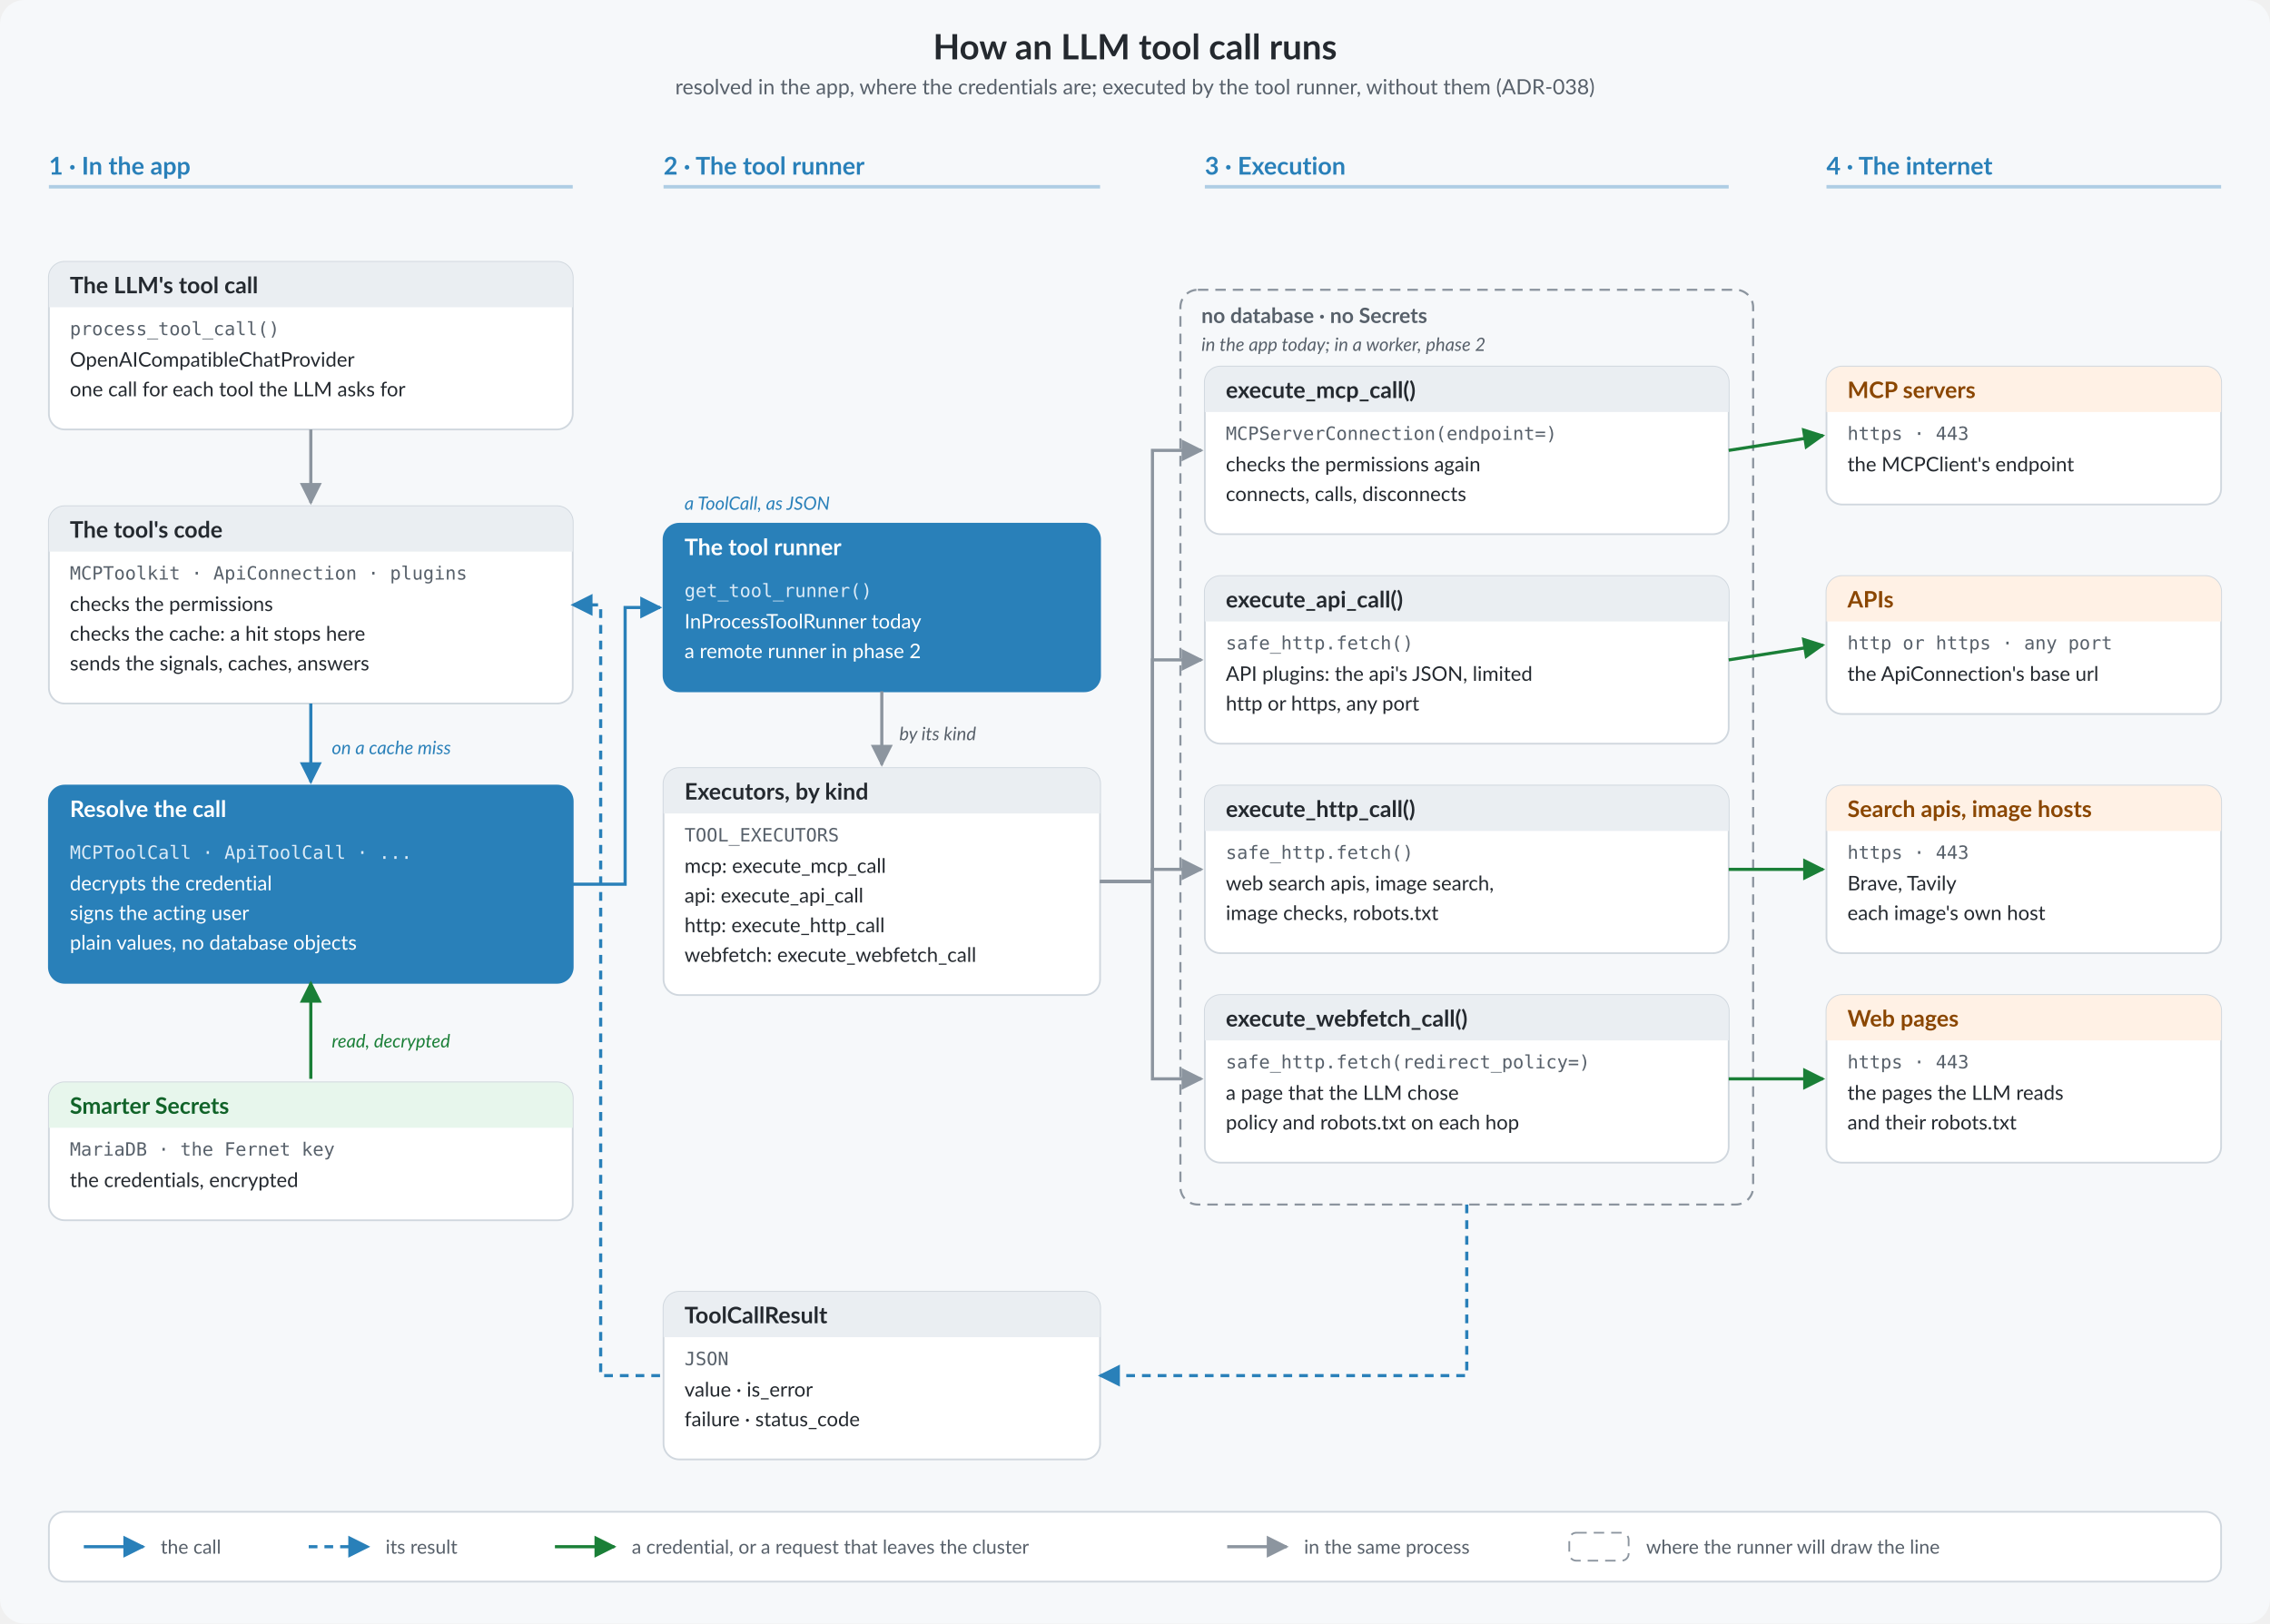
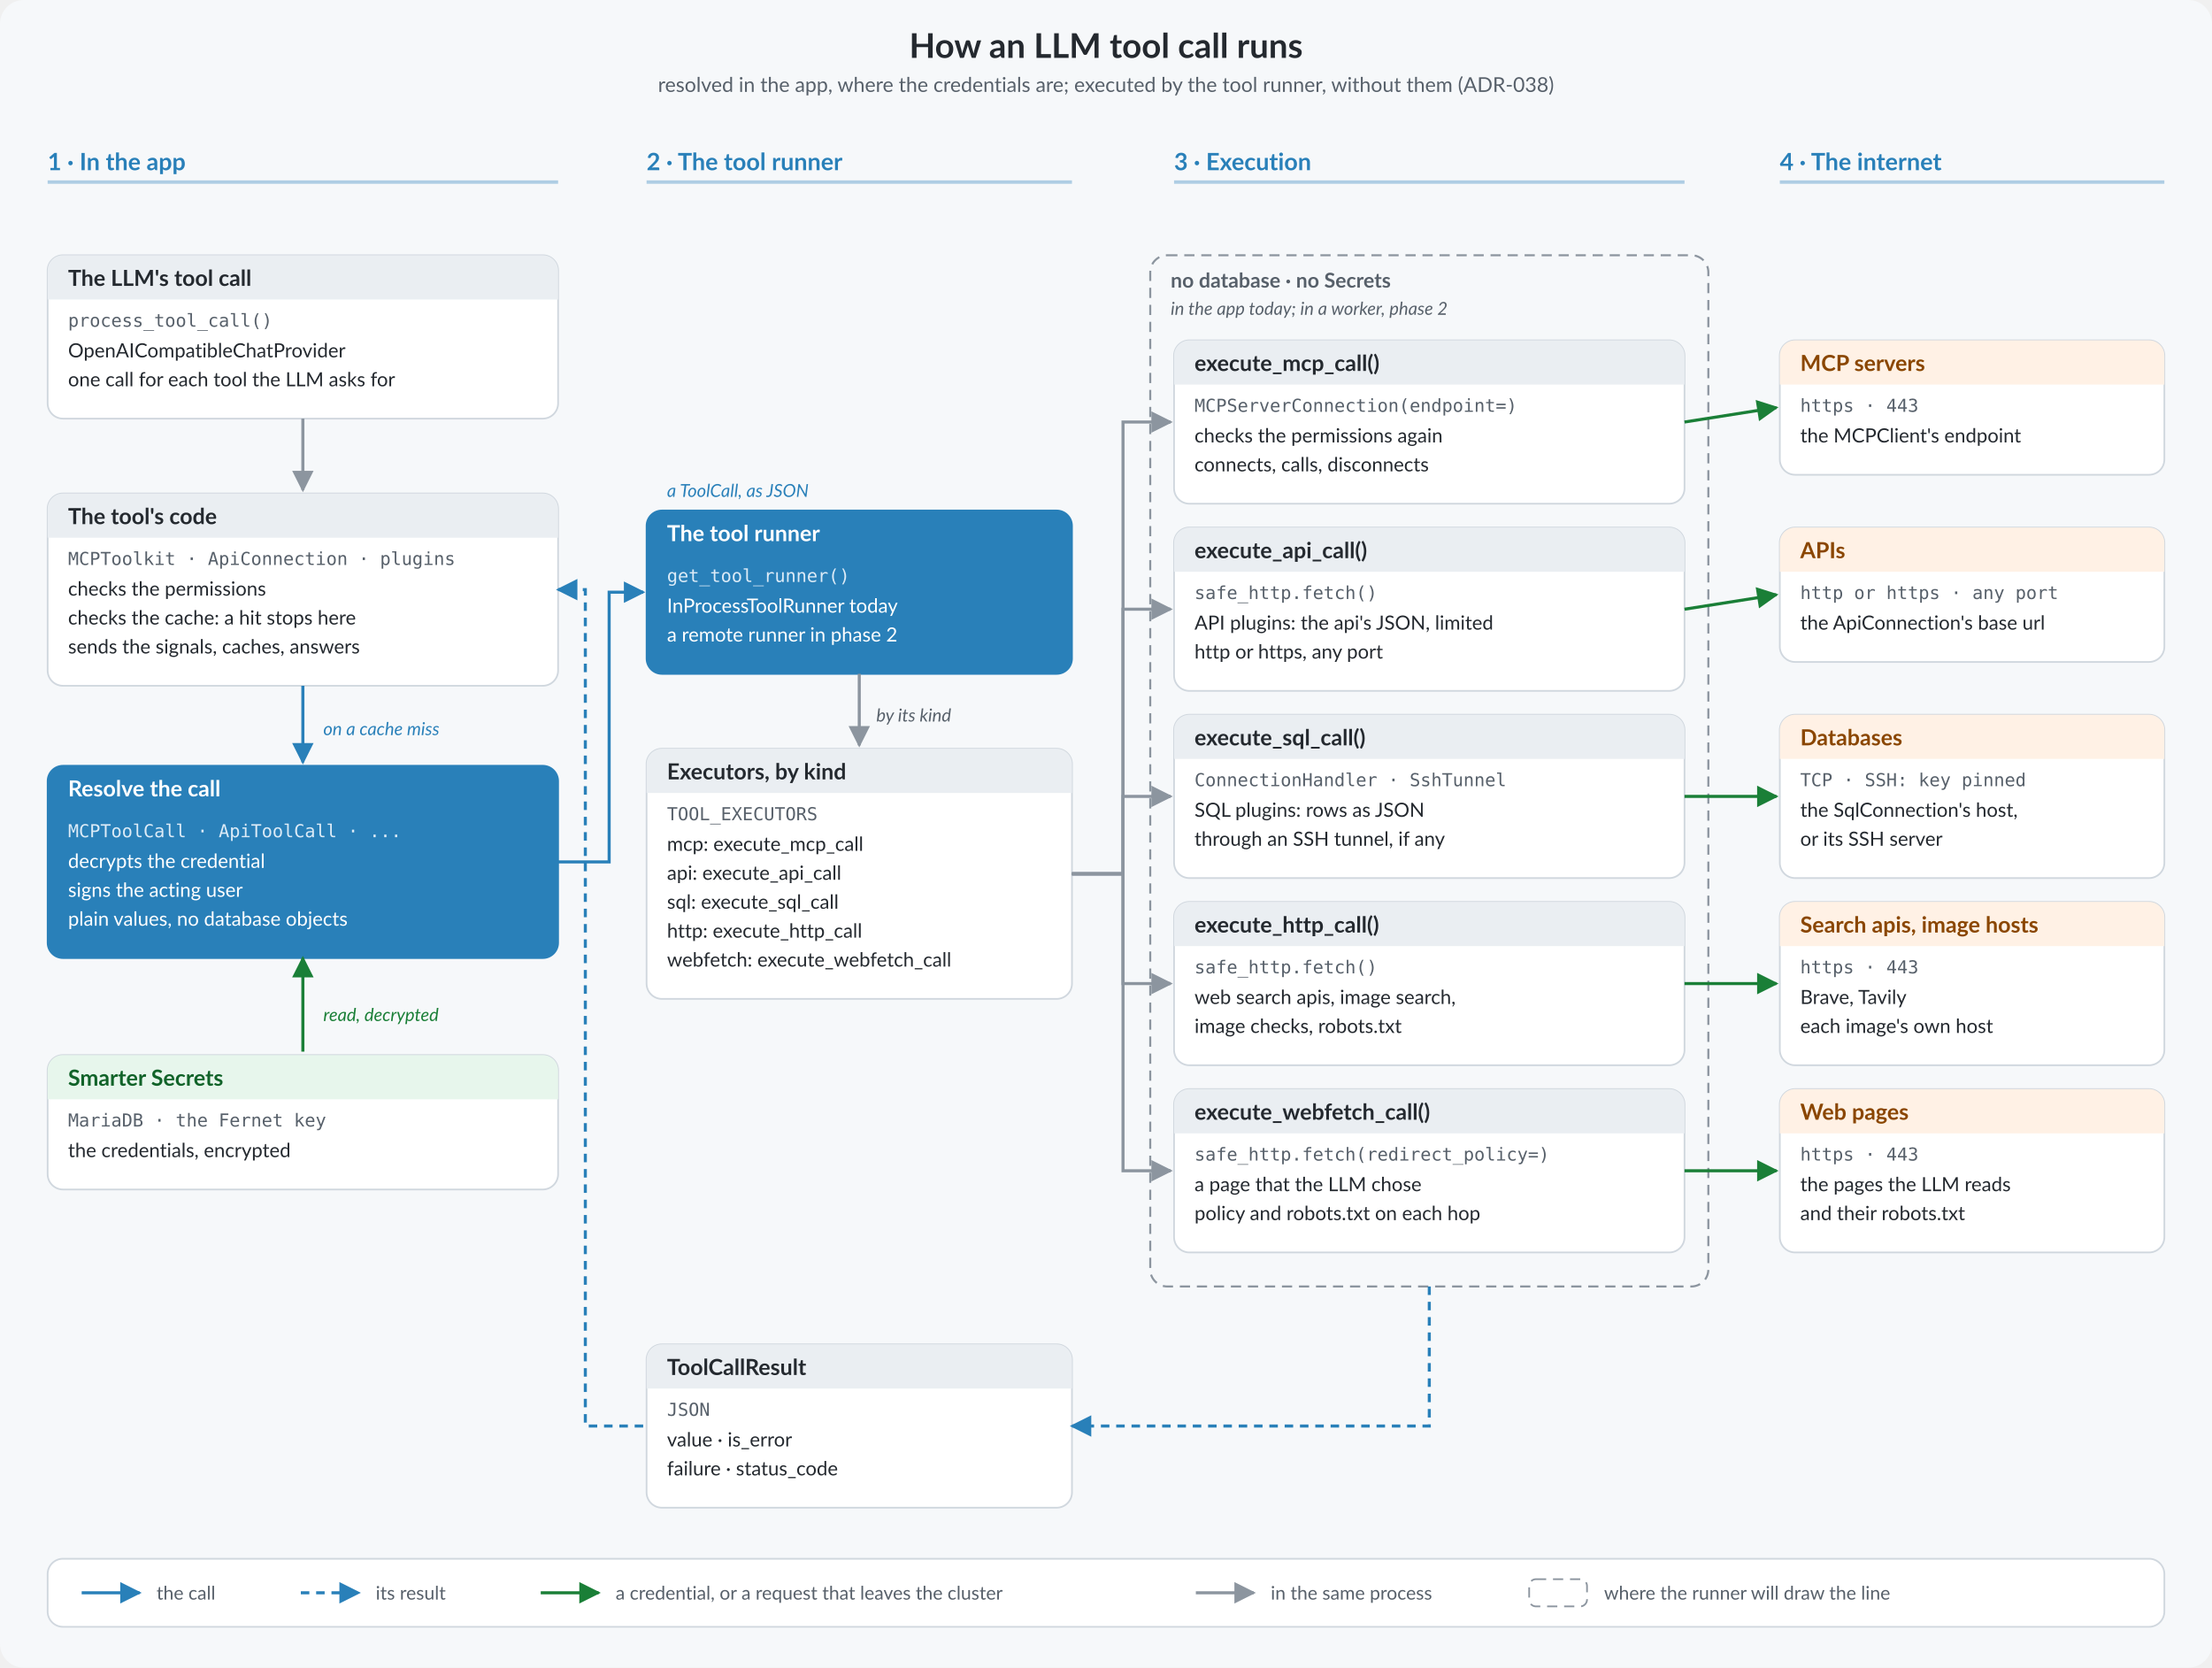
- <svg xmlns="http://www.w3.org/2000/svg" viewBox="0 0 1300 930" width="1300" height="930" role="img" aria-labelledby="t d">
+ <svg xmlns="http://www.w3.org/2000/svg" viewBox="0 0 1300 980" width="1300" height="980" role="img" aria-labelledby="t d">
  <defs>
    <marker id="head" viewBox="0 0 10 10" refX="9" refY="5" markerWidth="7" markerHeight="7" orient="auto-start-reverse">
      <path d="M0,0 L10,5 L0,10 z" fill="#8C959F" />
    </marker>
    <marker id="head-green" viewBox="0 0 10 10" refX="9" refY="5" markerWidth="7" markerHeight="7" orient="auto-start-reverse">
      <path d="M0,0 L10,5 L0,10 z" fill="#1A7F37" />
    </marker>
    <marker id="head-red" viewBox="0 0 10 10" refX="9" refY="5" markerWidth="7" markerHeight="7" orient="auto-start-reverse">
      <path d="M0,0 L10,5 L0,10 z" fill="#CF222E" />
    </marker>
    <marker id="head-blue" viewBox="0 0 10 10" refX="9" refY="5" markerWidth="7" markerHeight="7" orient="auto-start-reverse">
      <path d="M0,0 L10,5 L0,10 z" fill="#2980B9" />
    </marker>
  </defs>
-   <rect width="1300" height="930" rx="14" fill="#F6F8FA" />
+   <rect width="1300" height="980" rx="14" fill="#F6F8FA" />
  <text x="650.0" y="34" font-family="Lato, 'Helvetica Neue', Arial, sans-serif" font-size="20" font-weight="bold" fill="#24292F" text-anchor="middle">How an LLM tool call runs</text>
  <text x="650.0" y="54" font-family="Lato, 'Helvetica Neue', Arial, sans-serif" font-size="12" font-weight="normal" fill="#57606A" text-anchor="middle">resolved in the app, where the credentials are; executed by the tool runner, without them (ADR-038)</text>
  <text x="28" y="100" font-family="Lato, 'Helvetica Neue', Arial, sans-serif" font-size="14" font-weight="bold" fill="#2980B9" text-anchor="start">1 · In the app</text>
  <rect x="28" y="106" width="300" height="2" fill="#2980B9" fill-opacity="0.35" />
  <rect x="28" y="150" width="300" height="96" rx="9" fill="#FFFFFF" stroke="#D0D7DE" />
  <path d="M28,159 a9,9 0 0 1 9,-9 h282 a9,9 0 0 1 9,9 v17 h-300 z" fill="#EAEEF2" />
  <text x="40" y="168" font-family="Lato, 'Helvetica Neue', Arial, sans-serif" font-size="13" font-weight="bold" fill="#24292F" text-anchor="start">The LLM's tool call</text>
  <text x="40" y="192" font-family="SFMono-Regular, Menlo, Consolas, monospace" font-size="10.5" font-weight="normal" fill="#57606A" text-anchor="start">process_tool_call()</text>
  <text x="40" y="210" font-family="Lato, 'Helvetica Neue', Arial, sans-serif" font-size="11.5" font-weight="normal" fill="#24292F" text-anchor="start">OpenAICompatibleChatProvider</text>
  <text x="40" y="227" font-family="Lato, 'Helvetica Neue', Arial, sans-serif" font-size="11.5" font-weight="normal" fill="#24292F" text-anchor="start">one call for each tool the LLM asks for</text>
  <rect x="28" y="290" width="300" height="113" rx="9" fill="#FFFFFF" stroke="#D0D7DE" />
  <path d="M28,299 a9,9 0 0 1 9,-9 h282 a9,9 0 0 1 9,9 v17 h-300 z" fill="#EAEEF2" />
  <text x="40" y="308" font-family="Lato, 'Helvetica Neue', Arial, sans-serif" font-size="13" font-weight="bold" fill="#24292F" text-anchor="start">The tool's code</text>
  <text x="40" y="332" font-family="SFMono-Regular, Menlo, Consolas, monospace" font-size="10.5" font-weight="normal" fill="#57606A" text-anchor="start">MCPToolkit · ApiConnection · plugins</text>
  <text x="40" y="350" font-family="Lato, 'Helvetica Neue', Arial, sans-serif" font-size="11.5" font-weight="normal" fill="#24292F" text-anchor="start">checks the permissions</text>
  <text x="40" y="367" font-family="Lato, 'Helvetica Neue', Arial, sans-serif" font-size="11.5" font-weight="normal" fill="#24292F" text-anchor="start">checks the cache: a hit stops here</text>
  <text x="40" y="384" font-family="Lato, 'Helvetica Neue', Arial, sans-serif" font-size="11.5" font-weight="normal" fill="#24292F" text-anchor="start">sends the signals, caches, answers</text>
  <rect x="28" y="450" width="300" height="113" rx="9" fill="#2980B9" stroke="#2980B9" />
  <path d="M28,459 a9,9 0 0 1 9,-9 h282 a9,9 0 0 1 9,9 v17 h-300 z" fill="#2980B9" />
  <text x="40" y="468" font-family="Lato, 'Helvetica Neue', Arial, sans-serif" font-size="13" font-weight="bold" fill="#FFFFFF" text-anchor="start">Resolve the call</text>
  <text x="40" y="492" font-family="SFMono-Regular, Menlo, Consolas, monospace" font-size="10.5" font-weight="normal" fill="#DCEBF7" text-anchor="start">MCPToolCall · ApiToolCall · ...</text>
  <text x="40" y="510" font-family="Lato, 'Helvetica Neue', Arial, sans-serif" font-size="11.5" font-weight="normal" fill="#FFFFFF" text-anchor="start">decrypts the credential</text>
  <text x="40" y="527" font-family="Lato, 'Helvetica Neue', Arial, sans-serif" font-size="11.5" font-weight="normal" fill="#FFFFFF" text-anchor="start">signs the acting user</text>
  <text x="40" y="544" font-family="Lato, 'Helvetica Neue', Arial, sans-serif" font-size="11.5" font-weight="normal" fill="#FFFFFF" text-anchor="start">plain values, no database objects</text>
  <rect x="28" y="620" width="300" height="79" rx="9" fill="#FFFFFF" stroke="#D0D7DE" />
  <path d="M28,629 a9,9 0 0 1 9,-9 h282 a9,9 0 0 1 9,9 v17 h-300 z" fill="#E7F6EC" />
  <text x="40" y="638" font-family="Lato, 'Helvetica Neue', Arial, sans-serif" font-size="13" font-weight="bold" fill="#116329" text-anchor="start">Smarter Secrets</text>
  <text x="40" y="662" font-family="SFMono-Regular, Menlo, Consolas, monospace" font-size="10.5" font-weight="normal" fill="#57606A" text-anchor="start">MariaDB · the Fernet key</text>
  <text x="40" y="680" font-family="Lato, 'Helvetica Neue', Arial, sans-serif" font-size="11.5" font-weight="normal" fill="#24292F" text-anchor="start">the credentials, encrypted</text>
  <text x="380" y="100" font-family="Lato, 'Helvetica Neue', Arial, sans-serif" font-size="14" font-weight="bold" fill="#2980B9" text-anchor="start">2 · The tool runner</text>
  <rect x="380" y="106" width="250" height="2" fill="#2980B9" fill-opacity="0.35" />
  <rect x="380" y="300" width="250" height="96" rx="9" fill="#2980B9" stroke="#2980B9" />
  <path d="M380,309 a9,9 0 0 1 9,-9 h232 a9,9 0 0 1 9,9 v17 h-250 z" fill="#2980B9" />
  <text x="392" y="318" font-family="Lato, 'Helvetica Neue', Arial, sans-serif" font-size="13" font-weight="bold" fill="#FFFFFF" text-anchor="start">The tool runner</text>
  <text x="392" y="342" font-family="SFMono-Regular, Menlo, Consolas, monospace" font-size="10.5" font-weight="normal" fill="#DCEBF7" text-anchor="start">get_tool_runner()</text>
  <text x="392" y="360" font-family="Lato, 'Helvetica Neue', Arial, sans-serif" font-size="11.5" font-weight="normal" fill="#FFFFFF" text-anchor="start">InProcessToolRunner today</text>
  <text x="392" y="377" font-family="Lato, 'Helvetica Neue', Arial, sans-serif" font-size="11.5" font-weight="normal" fill="#FFFFFF" text-anchor="start">a remote runner in phase 2</text>
-   <rect x="380" y="440" width="250" height="130" rx="9" fill="#FFFFFF" stroke="#D0D7DE" />
+   <rect x="380" y="440" width="250" height="147" rx="9" fill="#FFFFFF" stroke="#D0D7DE" />
  <path d="M380,449 a9,9 0 0 1 9,-9 h232 a9,9 0 0 1 9,9 v17 h-250 z" fill="#EAEEF2" />
  <text x="392" y="458" font-family="Lato, 'Helvetica Neue', Arial, sans-serif" font-size="13" font-weight="bold" fill="#24292F" text-anchor="start">Executors, by kind</text>
  <text x="392" y="482" font-family="SFMono-Regular, Menlo, Consolas, monospace" font-size="10.5" font-weight="normal" fill="#57606A" text-anchor="start">TOOL_EXECUTORS</text>
  <text x="392" y="500" font-family="Lato, 'Helvetica Neue', Arial, sans-serif" font-size="11.5" font-weight="normal" fill="#24292F" text-anchor="start">mcp: execute_mcp_call</text>
  <text x="392" y="517" font-family="Lato, 'Helvetica Neue', Arial, sans-serif" font-size="11.5" font-weight="normal" fill="#24292F" text-anchor="start">api: execute_api_call</text>
-   <text x="392" y="534" font-family="Lato, 'Helvetica Neue', Arial, sans-serif" font-size="11.5" font-weight="normal" fill="#24292F" text-anchor="start">http: execute_http_call</text>
-   <text x="392" y="551" font-family="Lato, 'Helvetica Neue', Arial, sans-serif" font-size="11.5" font-weight="normal" fill="#24292F" text-anchor="start">webfetch: execute_webfetch_call</text>
-   <rect x="380" y="740" width="250" height="96" rx="9" fill="#FFFFFF" stroke="#D0D7DE" />
-   <path d="M380,749 a9,9 0 0 1 9,-9 h232 a9,9 0 0 1 9,9 v17 h-250 z" fill="#EAEEF2" />
-   <text x="392" y="758" font-family="Lato, 'Helvetica Neue', Arial, sans-serif" font-size="13" font-weight="bold" fill="#24292F" text-anchor="start">ToolCallResult</text>
-   <text x="392" y="782" font-family="SFMono-Regular, Menlo, Consolas, monospace" font-size="10.5" font-weight="normal" fill="#57606A" text-anchor="start">JSON</text>
-   <text x="392" y="800" font-family="Lato, 'Helvetica Neue', Arial, sans-serif" font-size="11.5" font-weight="normal" fill="#24292F" text-anchor="start">value · is_error</text>
-   <text x="392" y="817" font-family="Lato, 'Helvetica Neue', Arial, sans-serif" font-size="11.5" font-weight="normal" fill="#24292F" text-anchor="start">failure · status_code</text>
+   <text x="392" y="534" font-family="Lato, 'Helvetica Neue', Arial, sans-serif" font-size="11.5" font-weight="normal" fill="#24292F" text-anchor="start">sql: execute_sql_call</text>
+   <text x="392" y="551" font-family="Lato, 'Helvetica Neue', Arial, sans-serif" font-size="11.5" font-weight="normal" fill="#24292F" text-anchor="start">http: execute_http_call</text>
+   <text x="392" y="568" font-family="Lato, 'Helvetica Neue', Arial, sans-serif" font-size="11.5" font-weight="normal" fill="#24292F" text-anchor="start">webfetch: execute_webfetch_call</text>
+   <rect x="380" y="790" width="250" height="96" rx="9" fill="#FFFFFF" stroke="#D0D7DE" />
+   <path d="M380,799 a9,9 0 0 1 9,-9 h232 a9,9 0 0 1 9,9 v17 h-250 z" fill="#EAEEF2" />
+   <text x="392" y="808" font-family="Lato, 'Helvetica Neue', Arial, sans-serif" font-size="13" font-weight="bold" fill="#24292F" text-anchor="start">ToolCallResult</text>
+   <text x="392" y="832" font-family="SFMono-Regular, Menlo, Consolas, monospace" font-size="10.5" font-weight="normal" fill="#57606A" text-anchor="start">JSON</text>
+   <text x="392" y="850" font-family="Lato, 'Helvetica Neue', Arial, sans-serif" font-size="11.5" font-weight="normal" fill="#24292F" text-anchor="start">value · is_error</text>
+   <text x="392" y="867" font-family="Lato, 'Helvetica Neue', Arial, sans-serif" font-size="11.5" font-weight="normal" fill="#24292F" text-anchor="start">failure · status_code</text>
  <text x="690" y="100" font-family="Lato, 'Helvetica Neue', Arial, sans-serif" font-size="14" font-weight="bold" fill="#2980B9" text-anchor="start">3 · Execution</text>
  <rect x="690" y="106" width="300" height="2" fill="#2980B9" fill-opacity="0.35" />
-   <rect x="676" y="166" width="328" height="524" rx="10" fill="none" stroke="#8C959F" stroke-width="1.2" stroke-dasharray="6 4" />
-   <text x="688" y="185" font-family="Lato, 'Helvetica Neue', Arial, sans-serif" font-size="12" font-weight="bold" fill="#57606A" text-anchor="start">no database · no Secrets</text>
-   <text x="688" y="201" font-family="Lato, 'Helvetica Neue', Arial, sans-serif" font-size="10.5" font-weight="normal" fill="#57606A" text-anchor="start" font-style="italic">in the app today; in a worker, phase 2</text>
-   <rect x="690" y="210" width="300" height="96" rx="9" fill="#FFFFFF" stroke="#D0D7DE" />
-   <path d="M690,219 a9,9 0 0 1 9,-9 h282 a9,9 0 0 1 9,9 v17 h-300 z" fill="#EAEEF2" />
-   <text x="702" y="228" font-family="Lato, 'Helvetica Neue', Arial, sans-serif" font-size="13" font-weight="bold" fill="#24292F" text-anchor="start">execute_mcp_call()</text>
-   <text x="702" y="252" font-family="SFMono-Regular, Menlo, Consolas, monospace" font-size="10.5" font-weight="normal" fill="#57606A" text-anchor="start">MCPServerConnection(endpoint=)</text>
-   <text x="702" y="270" font-family="Lato, 'Helvetica Neue', Arial, sans-serif" font-size="11.5" font-weight="normal" fill="#24292F" text-anchor="start">checks the permissions again</text>
-   <text x="702" y="287" font-family="Lato, 'Helvetica Neue', Arial, sans-serif" font-size="11.5" font-weight="normal" fill="#24292F" text-anchor="start">connects, calls, disconnects</text>
-   <rect x="690" y="330" width="300" height="96" rx="9" fill="#FFFFFF" stroke="#D0D7DE" />
-   <path d="M690,339 a9,9 0 0 1 9,-9 h282 a9,9 0 0 1 9,9 v17 h-300 z" fill="#EAEEF2" />
-   <text x="702" y="348" font-family="Lato, 'Helvetica Neue', Arial, sans-serif" font-size="13" font-weight="bold" fill="#24292F" text-anchor="start">execute_api_call()</text>
-   <text x="702" y="372" font-family="SFMono-Regular, Menlo, Consolas, monospace" font-size="10.5" font-weight="normal" fill="#57606A" text-anchor="start">safe_http.fetch()</text>
-   <text x="702" y="390" font-family="Lato, 'Helvetica Neue', Arial, sans-serif" font-size="11.5" font-weight="normal" fill="#24292F" text-anchor="start">API plugins: the api's JSON, limited</text>
-   <text x="702" y="407" font-family="Lato, 'Helvetica Neue', Arial, sans-serif" font-size="11.5" font-weight="normal" fill="#24292F" text-anchor="start">http or https, any port</text>
-   <rect x="690" y="450" width="300" height="96" rx="9" fill="#FFFFFF" stroke="#D0D7DE" />
-   <path d="M690,459 a9,9 0 0 1 9,-9 h282 a9,9 0 0 1 9,9 v17 h-300 z" fill="#EAEEF2" />
-   <text x="702" y="468" font-family="Lato, 'Helvetica Neue', Arial, sans-serif" font-size="13" font-weight="bold" fill="#24292F" text-anchor="start">execute_http_call()</text>
-   <text x="702" y="492" font-family="SFMono-Regular, Menlo, Consolas, monospace" font-size="10.5" font-weight="normal" fill="#57606A" text-anchor="start">safe_http.fetch()</text>
-   <text x="702" y="510" font-family="Lato, 'Helvetica Neue', Arial, sans-serif" font-size="11.5" font-weight="normal" fill="#24292F" text-anchor="start">web search apis, image search,</text>
-   <text x="702" y="527" font-family="Lato, 'Helvetica Neue', Arial, sans-serif" font-size="11.5" font-weight="normal" fill="#24292F" text-anchor="start">image checks, robots.txt</text>
-   <rect x="690" y="570" width="300" height="96" rx="9" fill="#FFFFFF" stroke="#D0D7DE" />
-   <path d="M690,579 a9,9 0 0 1 9,-9 h282 a9,9 0 0 1 9,9 v17 h-300 z" fill="#EAEEF2" />
-   <text x="702" y="588" font-family="Lato, 'Helvetica Neue', Arial, sans-serif" font-size="13" font-weight="bold" fill="#24292F" text-anchor="start">execute_webfetch_call()</text>
-   <text x="702" y="612" font-family="SFMono-Regular, Menlo, Consolas, monospace" font-size="10.5" font-weight="normal" fill="#57606A" text-anchor="start">safe_http.fetch(redirect_policy=)</text>
-   <text x="702" y="630" font-family="Lato, 'Helvetica Neue', Arial, sans-serif" font-size="11.5" font-weight="normal" fill="#24292F" text-anchor="start">a page that the LLM chose</text>
-   <text x="702" y="647" font-family="Lato, 'Helvetica Neue', Arial, sans-serif" font-size="11.5" font-weight="normal" fill="#24292F" text-anchor="start">policy and robots.txt on each hop</text>
+   <rect x="676" y="150" width="328" height="606" rx="10" fill="none" stroke="#8C959F" stroke-width="1.2" stroke-dasharray="6 4" />
+   <text x="688" y="169" font-family="Lato, 'Helvetica Neue', Arial, sans-serif" font-size="12" font-weight="bold" fill="#57606A" text-anchor="start">no database · no Secrets</text>
+   <text x="688" y="185" font-family="Lato, 'Helvetica Neue', Arial, sans-serif" font-size="10.5" font-weight="normal" fill="#57606A" text-anchor="start" font-style="italic">in the app today; in a worker, phase 2</text>
+   <rect x="690" y="200" width="300" height="96" rx="9" fill="#FFFFFF" stroke="#D0D7DE" />
+   <path d="M690,209 a9,9 0 0 1 9,-9 h282 a9,9 0 0 1 9,9 v17 h-300 z" fill="#EAEEF2" />
+   <text x="702" y="218" font-family="Lato, 'Helvetica Neue', Arial, sans-serif" font-size="13" font-weight="bold" fill="#24292F" text-anchor="start">execute_mcp_call()</text>
+   <text x="702" y="242" font-family="SFMono-Regular, Menlo, Consolas, monospace" font-size="10.5" font-weight="normal" fill="#57606A" text-anchor="start">MCPServerConnection(endpoint=)</text>
+   <text x="702" y="260" font-family="Lato, 'Helvetica Neue', Arial, sans-serif" font-size="11.5" font-weight="normal" fill="#24292F" text-anchor="start">checks the permissions again</text>
+   <text x="702" y="277" font-family="Lato, 'Helvetica Neue', Arial, sans-serif" font-size="11.5" font-weight="normal" fill="#24292F" text-anchor="start">connects, calls, disconnects</text>
+   <rect x="690" y="310" width="300" height="96" rx="9" fill="#FFFFFF" stroke="#D0D7DE" />
+   <path d="M690,319 a9,9 0 0 1 9,-9 h282 a9,9 0 0 1 9,9 v17 h-300 z" fill="#EAEEF2" />
+   <text x="702" y="328" font-family="Lato, 'Helvetica Neue', Arial, sans-serif" font-size="13" font-weight="bold" fill="#24292F" text-anchor="start">execute_api_call()</text>
+   <text x="702" y="352" font-family="SFMono-Regular, Menlo, Consolas, monospace" font-size="10.5" font-weight="normal" fill="#57606A" text-anchor="start">safe_http.fetch()</text>
+   <text x="702" y="370" font-family="Lato, 'Helvetica Neue', Arial, sans-serif" font-size="11.5" font-weight="normal" fill="#24292F" text-anchor="start">API plugins: the api's JSON, limited</text>
+   <text x="702" y="387" font-family="Lato, 'Helvetica Neue', Arial, sans-serif" font-size="11.5" font-weight="normal" fill="#24292F" text-anchor="start">http or https, any port</text>
+   <rect x="690" y="420" width="300" height="96" rx="9" fill="#FFFFFF" stroke="#D0D7DE" />
+   <path d="M690,429 a9,9 0 0 1 9,-9 h282 a9,9 0 0 1 9,9 v17 h-300 z" fill="#EAEEF2" />
+   <text x="702" y="438" font-family="Lato, 'Helvetica Neue', Arial, sans-serif" font-size="13" font-weight="bold" fill="#24292F" text-anchor="start">execute_sql_call()</text>
+   <text x="702" y="462" font-family="SFMono-Regular, Menlo, Consolas, monospace" font-size="10.5" font-weight="normal" fill="#57606A" text-anchor="start">ConnectionHandler · SshTunnel</text>
+   <text x="702" y="480" font-family="Lato, 'Helvetica Neue', Arial, sans-serif" font-size="11.5" font-weight="normal" fill="#24292F" text-anchor="start">SQL plugins: rows as JSON</text>
+   <text x="702" y="497" font-family="Lato, 'Helvetica Neue', Arial, sans-serif" font-size="11.5" font-weight="normal" fill="#24292F" text-anchor="start">through an SSH tunnel, if any</text>
+   <rect x="690" y="530" width="300" height="96" rx="9" fill="#FFFFFF" stroke="#D0D7DE" />
+   <path d="M690,539 a9,9 0 0 1 9,-9 h282 a9,9 0 0 1 9,9 v17 h-300 z" fill="#EAEEF2" />
+   <text x="702" y="548" font-family="Lato, 'Helvetica Neue', Arial, sans-serif" font-size="13" font-weight="bold" fill="#24292F" text-anchor="start">execute_http_call()</text>
+   <text x="702" y="572" font-family="SFMono-Regular, Menlo, Consolas, monospace" font-size="10.5" font-weight="normal" fill="#57606A" text-anchor="start">safe_http.fetch()</text>
+   <text x="702" y="590" font-family="Lato, 'Helvetica Neue', Arial, sans-serif" font-size="11.5" font-weight="normal" fill="#24292F" text-anchor="start">web search apis, image search,</text>
+   <text x="702" y="607" font-family="Lato, 'Helvetica Neue', Arial, sans-serif" font-size="11.5" font-weight="normal" fill="#24292F" text-anchor="start">image checks, robots.txt</text>
+   <rect x="690" y="640" width="300" height="96" rx="9" fill="#FFFFFF" stroke="#D0D7DE" />
+   <path d="M690,649 a9,9 0 0 1 9,-9 h282 a9,9 0 0 1 9,9 v17 h-300 z" fill="#EAEEF2" />
+   <text x="702" y="658" font-family="Lato, 'Helvetica Neue', Arial, sans-serif" font-size="13" font-weight="bold" fill="#24292F" text-anchor="start">execute_webfetch_call()</text>
+   <text x="702" y="682" font-family="SFMono-Regular, Menlo, Consolas, monospace" font-size="10.5" font-weight="normal" fill="#57606A" text-anchor="start">safe_http.fetch(redirect_policy=)</text>
+   <text x="702" y="700" font-family="Lato, 'Helvetica Neue', Arial, sans-serif" font-size="11.5" font-weight="normal" fill="#24292F" text-anchor="start">a page that the LLM chose</text>
+   <text x="702" y="717" font-family="Lato, 'Helvetica Neue', Arial, sans-serif" font-size="11.5" font-weight="normal" fill="#24292F" text-anchor="start">policy and robots.txt on each hop</text>
  <text x="1046" y="100" font-family="Lato, 'Helvetica Neue', Arial, sans-serif" font-size="14" font-weight="bold" fill="#2980B9" text-anchor="start">4 · The internet</text>
  <rect x="1046" y="106" width="226" height="2" fill="#2980B9" fill-opacity="0.35" />
-   <rect x="1046" y="210" width="226" height="79" rx="9" fill="#FFFFFF" stroke="#D0D7DE" />
-   <path d="M1046,219 a9,9 0 0 1 9,-9 h208 a9,9 0 0 1 9,9 v17 h-226 z" fill="#FFF1E5" />
-   <text x="1058" y="228" font-family="Lato, 'Helvetica Neue', Arial, sans-serif" font-size="13" font-weight="bold" fill="#8A4600" text-anchor="start">MCP servers</text>
-   <text x="1058" y="252" font-family="SFMono-Regular, Menlo, Consolas, monospace" font-size="10.5" font-weight="normal" fill="#57606A" text-anchor="start">https · 443</text>
-   <text x="1058" y="270" font-family="Lato, 'Helvetica Neue', Arial, sans-serif" font-size="11.5" font-weight="normal" fill="#24292F" text-anchor="start">the MCPClient's endpoint</text>
-   <rect x="1046" y="330" width="226" height="79" rx="9" fill="#FFFFFF" stroke="#D0D7DE" />
-   <path d="M1046,339 a9,9 0 0 1 9,-9 h208 a9,9 0 0 1 9,9 v17 h-226 z" fill="#FFF1E5" />
-   <text x="1058" y="348" font-family="Lato, 'Helvetica Neue', Arial, sans-serif" font-size="13" font-weight="bold" fill="#8A4600" text-anchor="start">APIs</text>
-   <text x="1058" y="372" font-family="SFMono-Regular, Menlo, Consolas, monospace" font-size="10.5" font-weight="normal" fill="#57606A" text-anchor="start">http or https · any port</text>
-   <text x="1058" y="390" font-family="Lato, 'Helvetica Neue', Arial, sans-serif" font-size="11.5" font-weight="normal" fill="#24292F" text-anchor="start">the ApiConnection's base url</text>
-   <rect x="1046" y="450" width="226" height="96" rx="9" fill="#FFFFFF" stroke="#D0D7DE" />
-   <path d="M1046,459 a9,9 0 0 1 9,-9 h208 a9,9 0 0 1 9,9 v17 h-226 z" fill="#FFF1E5" />
-   <text x="1058" y="468" font-family="Lato, 'Helvetica Neue', Arial, sans-serif" font-size="13" font-weight="bold" fill="#8A4600" text-anchor="start">Search apis, image hosts</text>
-   <text x="1058" y="492" font-family="SFMono-Regular, Menlo, Consolas, monospace" font-size="10.5" font-weight="normal" fill="#57606A" text-anchor="start">https · 443</text>
-   <text x="1058" y="510" font-family="Lato, 'Helvetica Neue', Arial, sans-serif" font-size="11.5" font-weight="normal" fill="#24292F" text-anchor="start">Brave, Tavily</text>
-   <text x="1058" y="527" font-family="Lato, 'Helvetica Neue', Arial, sans-serif" font-size="11.5" font-weight="normal" fill="#24292F" text-anchor="start">each image's own host</text>
-   <rect x="1046" y="570" width="226" height="96" rx="9" fill="#FFFFFF" stroke="#D0D7DE" />
-   <path d="M1046,579 a9,9 0 0 1 9,-9 h208 a9,9 0 0 1 9,9 v17 h-226 z" fill="#FFF1E5" />
-   <text x="1058" y="588" font-family="Lato, 'Helvetica Neue', Arial, sans-serif" font-size="13" font-weight="bold" fill="#8A4600" text-anchor="start">Web pages</text>
-   <text x="1058" y="612" font-family="SFMono-Regular, Menlo, Consolas, monospace" font-size="10.5" font-weight="normal" fill="#57606A" text-anchor="start">https · 443</text>
-   <text x="1058" y="630" font-family="Lato, 'Helvetica Neue', Arial, sans-serif" font-size="11.5" font-weight="normal" fill="#24292F" text-anchor="start">the pages the LLM reads</text>
-   <text x="1058" y="647" font-family="Lato, 'Helvetica Neue', Arial, sans-serif" font-size="11.5" font-weight="normal" fill="#24292F" text-anchor="start">and their robots.txt</text>
+   <rect x="1046" y="200" width="226" height="79" rx="9" fill="#FFFFFF" stroke="#D0D7DE" />
+   <path d="M1046,209 a9,9 0 0 1 9,-9 h208 a9,9 0 0 1 9,9 v17 h-226 z" fill="#FFF1E5" />
+   <text x="1058" y="218" font-family="Lato, 'Helvetica Neue', Arial, sans-serif" font-size="13" font-weight="bold" fill="#8A4600" text-anchor="start">MCP servers</text>
+   <text x="1058" y="242" font-family="SFMono-Regular, Menlo, Consolas, monospace" font-size="10.5" font-weight="normal" fill="#57606A" text-anchor="start">https · 443</text>
+   <text x="1058" y="260" font-family="Lato, 'Helvetica Neue', Arial, sans-serif" font-size="11.5" font-weight="normal" fill="#24292F" text-anchor="start">the MCPClient's endpoint</text>
+   <rect x="1046" y="310" width="226" height="79" rx="9" fill="#FFFFFF" stroke="#D0D7DE" />
+   <path d="M1046,319 a9,9 0 0 1 9,-9 h208 a9,9 0 0 1 9,9 v17 h-226 z" fill="#FFF1E5" />
+   <text x="1058" y="328" font-family="Lato, 'Helvetica Neue', Arial, sans-serif" font-size="13" font-weight="bold" fill="#8A4600" text-anchor="start">APIs</text>
+   <text x="1058" y="352" font-family="SFMono-Regular, Menlo, Consolas, monospace" font-size="10.5" font-weight="normal" fill="#57606A" text-anchor="start">http or https · any port</text>
+   <text x="1058" y="370" font-family="Lato, 'Helvetica Neue', Arial, sans-serif" font-size="11.5" font-weight="normal" fill="#24292F" text-anchor="start">the ApiConnection's base url</text>
+   <rect x="1046" y="420" width="226" height="96" rx="9" fill="#FFFFFF" stroke="#D0D7DE" />
+   <path d="M1046,429 a9,9 0 0 1 9,-9 h208 a9,9 0 0 1 9,9 v17 h-226 z" fill="#FFF1E5" />
+   <text x="1058" y="438" font-family="Lato, 'Helvetica Neue', Arial, sans-serif" font-size="13" font-weight="bold" fill="#8A4600" text-anchor="start">Databases</text>
+   <text x="1058" y="462" font-family="SFMono-Regular, Menlo, Consolas, monospace" font-size="10.5" font-weight="normal" fill="#57606A" text-anchor="start">TCP · SSH: key pinned</text>
+   <text x="1058" y="480" font-family="Lato, 'Helvetica Neue', Arial, sans-serif" font-size="11.5" font-weight="normal" fill="#24292F" text-anchor="start">the SqlConnection's host,</text>
+   <text x="1058" y="497" font-family="Lato, 'Helvetica Neue', Arial, sans-serif" font-size="11.5" font-weight="normal" fill="#24292F" text-anchor="start">or its SSH server</text>
+   <rect x="1046" y="530" width="226" height="96" rx="9" fill="#FFFFFF" stroke="#D0D7DE" />
+   <path d="M1046,539 a9,9 0 0 1 9,-9 h208 a9,9 0 0 1 9,9 v17 h-226 z" fill="#FFF1E5" />
+   <text x="1058" y="548" font-family="Lato, 'Helvetica Neue', Arial, sans-serif" font-size="13" font-weight="bold" fill="#8A4600" text-anchor="start">Search apis, image hosts</text>
+   <text x="1058" y="572" font-family="SFMono-Regular, Menlo, Consolas, monospace" font-size="10.5" font-weight="normal" fill="#57606A" text-anchor="start">https · 443</text>
+   <text x="1058" y="590" font-family="Lato, 'Helvetica Neue', Arial, sans-serif" font-size="11.5" font-weight="normal" fill="#24292F" text-anchor="start">Brave, Tavily</text>
+   <text x="1058" y="607" font-family="Lato, 'Helvetica Neue', Arial, sans-serif" font-size="11.5" font-weight="normal" fill="#24292F" text-anchor="start">each image's own host</text>
+   <rect x="1046" y="640" width="226" height="96" rx="9" fill="#FFFFFF" stroke="#D0D7DE" />
+   <path d="M1046,649 a9,9 0 0 1 9,-9 h208 a9,9 0 0 1 9,9 v17 h-226 z" fill="#FFF1E5" />
+   <text x="1058" y="658" font-family="Lato, 'Helvetica Neue', Arial, sans-serif" font-size="13" font-weight="bold" fill="#8A4600" text-anchor="start">Web pages</text>
+   <text x="1058" y="682" font-family="SFMono-Regular, Menlo, Consolas, monospace" font-size="10.5" font-weight="normal" fill="#57606A" text-anchor="start">https · 443</text>
+   <text x="1058" y="700" font-family="Lato, 'Helvetica Neue', Arial, sans-serif" font-size="11.5" font-weight="normal" fill="#24292F" text-anchor="start">the pages the LLM reads</text>
+   <text x="1058" y="717" font-family="Lato, 'Helvetica Neue', Arial, sans-serif" font-size="11.5" font-weight="normal" fill="#24292F" text-anchor="start">and their robots.txt</text>
  <path d="M178.0,246 L178.0,288" fill="none" stroke="#8C959F" stroke-width="1.8" marker-end="url(#head)" />
  <path d="M178.0,403 L178.0,448" fill="none" stroke="#2980B9" stroke-width="1.8" marker-end="url(#head-blue)" />
  <text x="190" y="432" font-family="Lato, 'Helvetica Neue', Arial, sans-serif" font-size="10.5" font-weight="normal" fill="#2980B9" text-anchor="start" font-style="italic">on a cache miss</text>
  <path d="M178.0,618 L178.0,563" fill="none" stroke="#1A7F37" stroke-width="1.8" marker-end="url(#head-green)" />
  <text x="190" y="600" font-family="Lato, 'Helvetica Neue', Arial, sans-serif" font-size="10.5" font-weight="normal" fill="#1A7F37" text-anchor="start" font-style="italic">read, decrypted</text>
  <path d="M328,506.5 L358,506.5 L358,348.0 L378,348.0" fill="none" stroke="#2980B9" stroke-width="1.8" marker-end="url(#head-blue)" />
  <text x="392" y="292" font-family="Lato, 'Helvetica Neue', Arial, sans-serif" font-size="10.5" font-weight="normal" fill="#2980B9" text-anchor="start" font-style="italic">a ToolCall, as JSON</text>
  <path d="M505.0,396 L505.0,438" fill="none" stroke="#8C959F" stroke-width="1.8" marker-end="url(#head)" />
  <text x="515" y="424" font-family="Lato, 'Helvetica Neue', Arial, sans-serif" font-size="10.5" font-weight="normal" fill="#57606A" text-anchor="start" font-style="italic">by its kind</text>
-   <path d="M630,505.0 L660,505.0 L660,258.0 L688,258.0" fill="none" stroke="#8C959F" stroke-width="1.8" marker-end="url(#head)" />
-   <path d="M630,505.0 L660,505.0 L660,378.0 L688,378.0" fill="none" stroke="#8C959F" stroke-width="1.8" marker-end="url(#head)" />
-   <path d="M630,505.0 L660,505.0 L660,498.0 L688,498.0" fill="none" stroke="#8C959F" stroke-width="1.8" marker-end="url(#head)" />
-   <path d="M630,505.0 L660,505.0 L660,618.0 L688,618.0" fill="none" stroke="#8C959F" stroke-width="1.8" marker-end="url(#head)" />
-   <path d="M990,258.0 L1044,249.5" fill="none" stroke="#1A7F37" stroke-width="1.8" marker-end="url(#head-green)" />
-   <path d="M990,378.0 L1044,369.5" fill="none" stroke="#1A7F37" stroke-width="1.8" marker-end="url(#head-green)" />
-   <path d="M990,498.0 L1044,498.0" fill="none" stroke="#1A7F37" stroke-width="1.8" marker-end="url(#head-green)" />
-   <path d="M990,618.0 L1044,618.0" fill="none" stroke="#1A7F37" stroke-width="1.8" marker-end="url(#head-green)" />
-   <path d="M840.0,690 L840.0,788.0 L630,788.0" fill="none" stroke="#2980B9" stroke-width="1.8" stroke-dasharray="5 4" marker-end="url(#head-blue)" />
-   <path d="M378,788.0 L344,788.0 L344,346.5 L328,346.5" fill="none" stroke="#2980B9" stroke-width="1.8" stroke-dasharray="5 4" marker-end="url(#head-blue)" />
-   <rect x="28" y="866" width="1244" height="40" rx="9" fill="#FFFFFF" stroke="#D0D7DE" />
-   <path d="M48,886 h34" stroke="#2980B9" stroke-width="1.8" marker-end="url(#head-blue)" />
-   <text x="92" y="890" font-family="Lato, 'Helvetica Neue', Arial, sans-serif" font-size="11" font-weight="normal" fill="#57606A" text-anchor="start">the call</text>
-   <path d="M176.8,886 h34" stroke="#2980B9" stroke-width="1.8" stroke-dasharray="5 4" marker-end="url(#head-blue)" />
-   <text x="220.8" y="890" font-family="Lato, 'Helvetica Neue', Arial, sans-serif" font-size="11" font-weight="normal" fill="#57606A" text-anchor="start">its result</text>
-   <path d="M317.8,886 h34" stroke="#1A7F37" stroke-width="1.8" marker-end="url(#head-green)" />
-   <text x="361.8" y="890" font-family="Lato, 'Helvetica Neue', Arial, sans-serif" font-size="11" font-weight="normal" fill="#57606A" text-anchor="start">a credential, or a request that leaves the cluster</text>
-   <path d="M702.8,886 h34" stroke="#8C959F" stroke-width="1.8" marker-end="url(#head)" />
-   <text x="746.8" y="890" font-family="Lato, 'Helvetica Neue', Arial, sans-serif" font-size="11" font-weight="normal" fill="#57606A" text-anchor="start">in the same process</text>
-   <rect x="898.7" y="878" width="34" height="16" rx="4" fill="none" stroke="#8C959F" stroke-dasharray="6 4" />
-   <text x="942.7" y="890" font-family="Lato, 'Helvetica Neue', Arial, sans-serif" font-size="11" font-weight="normal" fill="#57606A" text-anchor="start">where the runner will draw the line</text>
+   <path d="M630,513.5 L660,513.5 L660,248.0 L688,248.0" fill="none" stroke="#8C959F" stroke-width="1.8" marker-end="url(#head)" />
+   <path d="M630,513.5 L660,513.5 L660,358.0 L688,358.0" fill="none" stroke="#8C959F" stroke-width="1.8" marker-end="url(#head)" />
+   <path d="M630,513.5 L660,513.5 L660,468.0 L688,468.0" fill="none" stroke="#8C959F" stroke-width="1.8" marker-end="url(#head)" />
+   <path d="M630,513.5 L660,513.5 L660,578.0 L688,578.0" fill="none" stroke="#8C959F" stroke-width="1.8" marker-end="url(#head)" />
+   <path d="M630,513.5 L660,513.5 L660,688.0 L688,688.0" fill="none" stroke="#8C959F" stroke-width="1.8" marker-end="url(#head)" />
+   <path d="M990,248.0 L1044,239.5" fill="none" stroke="#1A7F37" stroke-width="1.8" marker-end="url(#head-green)" />
+   <path d="M990,358.0 L1044,349.5" fill="none" stroke="#1A7F37" stroke-width="1.8" marker-end="url(#head-green)" />
+   <path d="M990,468.0 L1044,468.0" fill="none" stroke="#1A7F37" stroke-width="1.8" marker-end="url(#head-green)" />
+   <path d="M990,578.0 L1044,578.0" fill="none" stroke="#1A7F37" stroke-width="1.8" marker-end="url(#head-green)" />
+   <path d="M990,688.0 L1044,688.0" fill="none" stroke="#1A7F37" stroke-width="1.8" marker-end="url(#head-green)" />
+   <path d="M840.0,756 L840.0,838.0 L630,838.0" fill="none" stroke="#2980B9" stroke-width="1.8" stroke-dasharray="5 4" marker-end="url(#head-blue)" />
+   <path d="M378,838.0 L344,838.0 L344,346.5 L328,346.5" fill="none" stroke="#2980B9" stroke-width="1.8" stroke-dasharray="5 4" marker-end="url(#head-blue)" />
+   <rect x="28" y="916" width="1244" height="40" rx="9" fill="#FFFFFF" stroke="#D0D7DE" />
+   <path d="M48,936 h34" stroke="#2980B9" stroke-width="1.8" marker-end="url(#head-blue)" />
+   <text x="92" y="940" font-family="Lato, 'Helvetica Neue', Arial, sans-serif" font-size="11" font-weight="normal" fill="#57606A" text-anchor="start">the call</text>
+   <path d="M176.8,936 h34" stroke="#2980B9" stroke-width="1.8" stroke-dasharray="5 4" marker-end="url(#head-blue)" />
+   <text x="220.8" y="940" font-family="Lato, 'Helvetica Neue', Arial, sans-serif" font-size="11" font-weight="normal" fill="#57606A" text-anchor="start">its result</text>
+   <path d="M317.8,936 h34" stroke="#1A7F37" stroke-width="1.8" marker-end="url(#head-green)" />
+   <text x="361.8" y="940" font-family="Lato, 'Helvetica Neue', Arial, sans-serif" font-size="11" font-weight="normal" fill="#57606A" text-anchor="start">a credential, or a request that leaves the cluster</text>
+   <path d="M702.8,936 h34" stroke="#8C959F" stroke-width="1.8" marker-end="url(#head)" />
+   <text x="746.8" y="940" font-family="Lato, 'Helvetica Neue', Arial, sans-serif" font-size="11" font-weight="normal" fill="#57606A" text-anchor="start">in the same process</text>
+   <rect x="898.7" y="928" width="34" height="16" rx="4" fill="none" stroke="#8C959F" stroke-dasharray="6 4" />
+   <text x="942.7" y="940" font-family="Lato, 'Helvetica Neue', Arial, sans-serif" font-size="11" font-weight="normal" fill="#57606A" text-anchor="start">where the runner will draw the line</text>
</svg>
